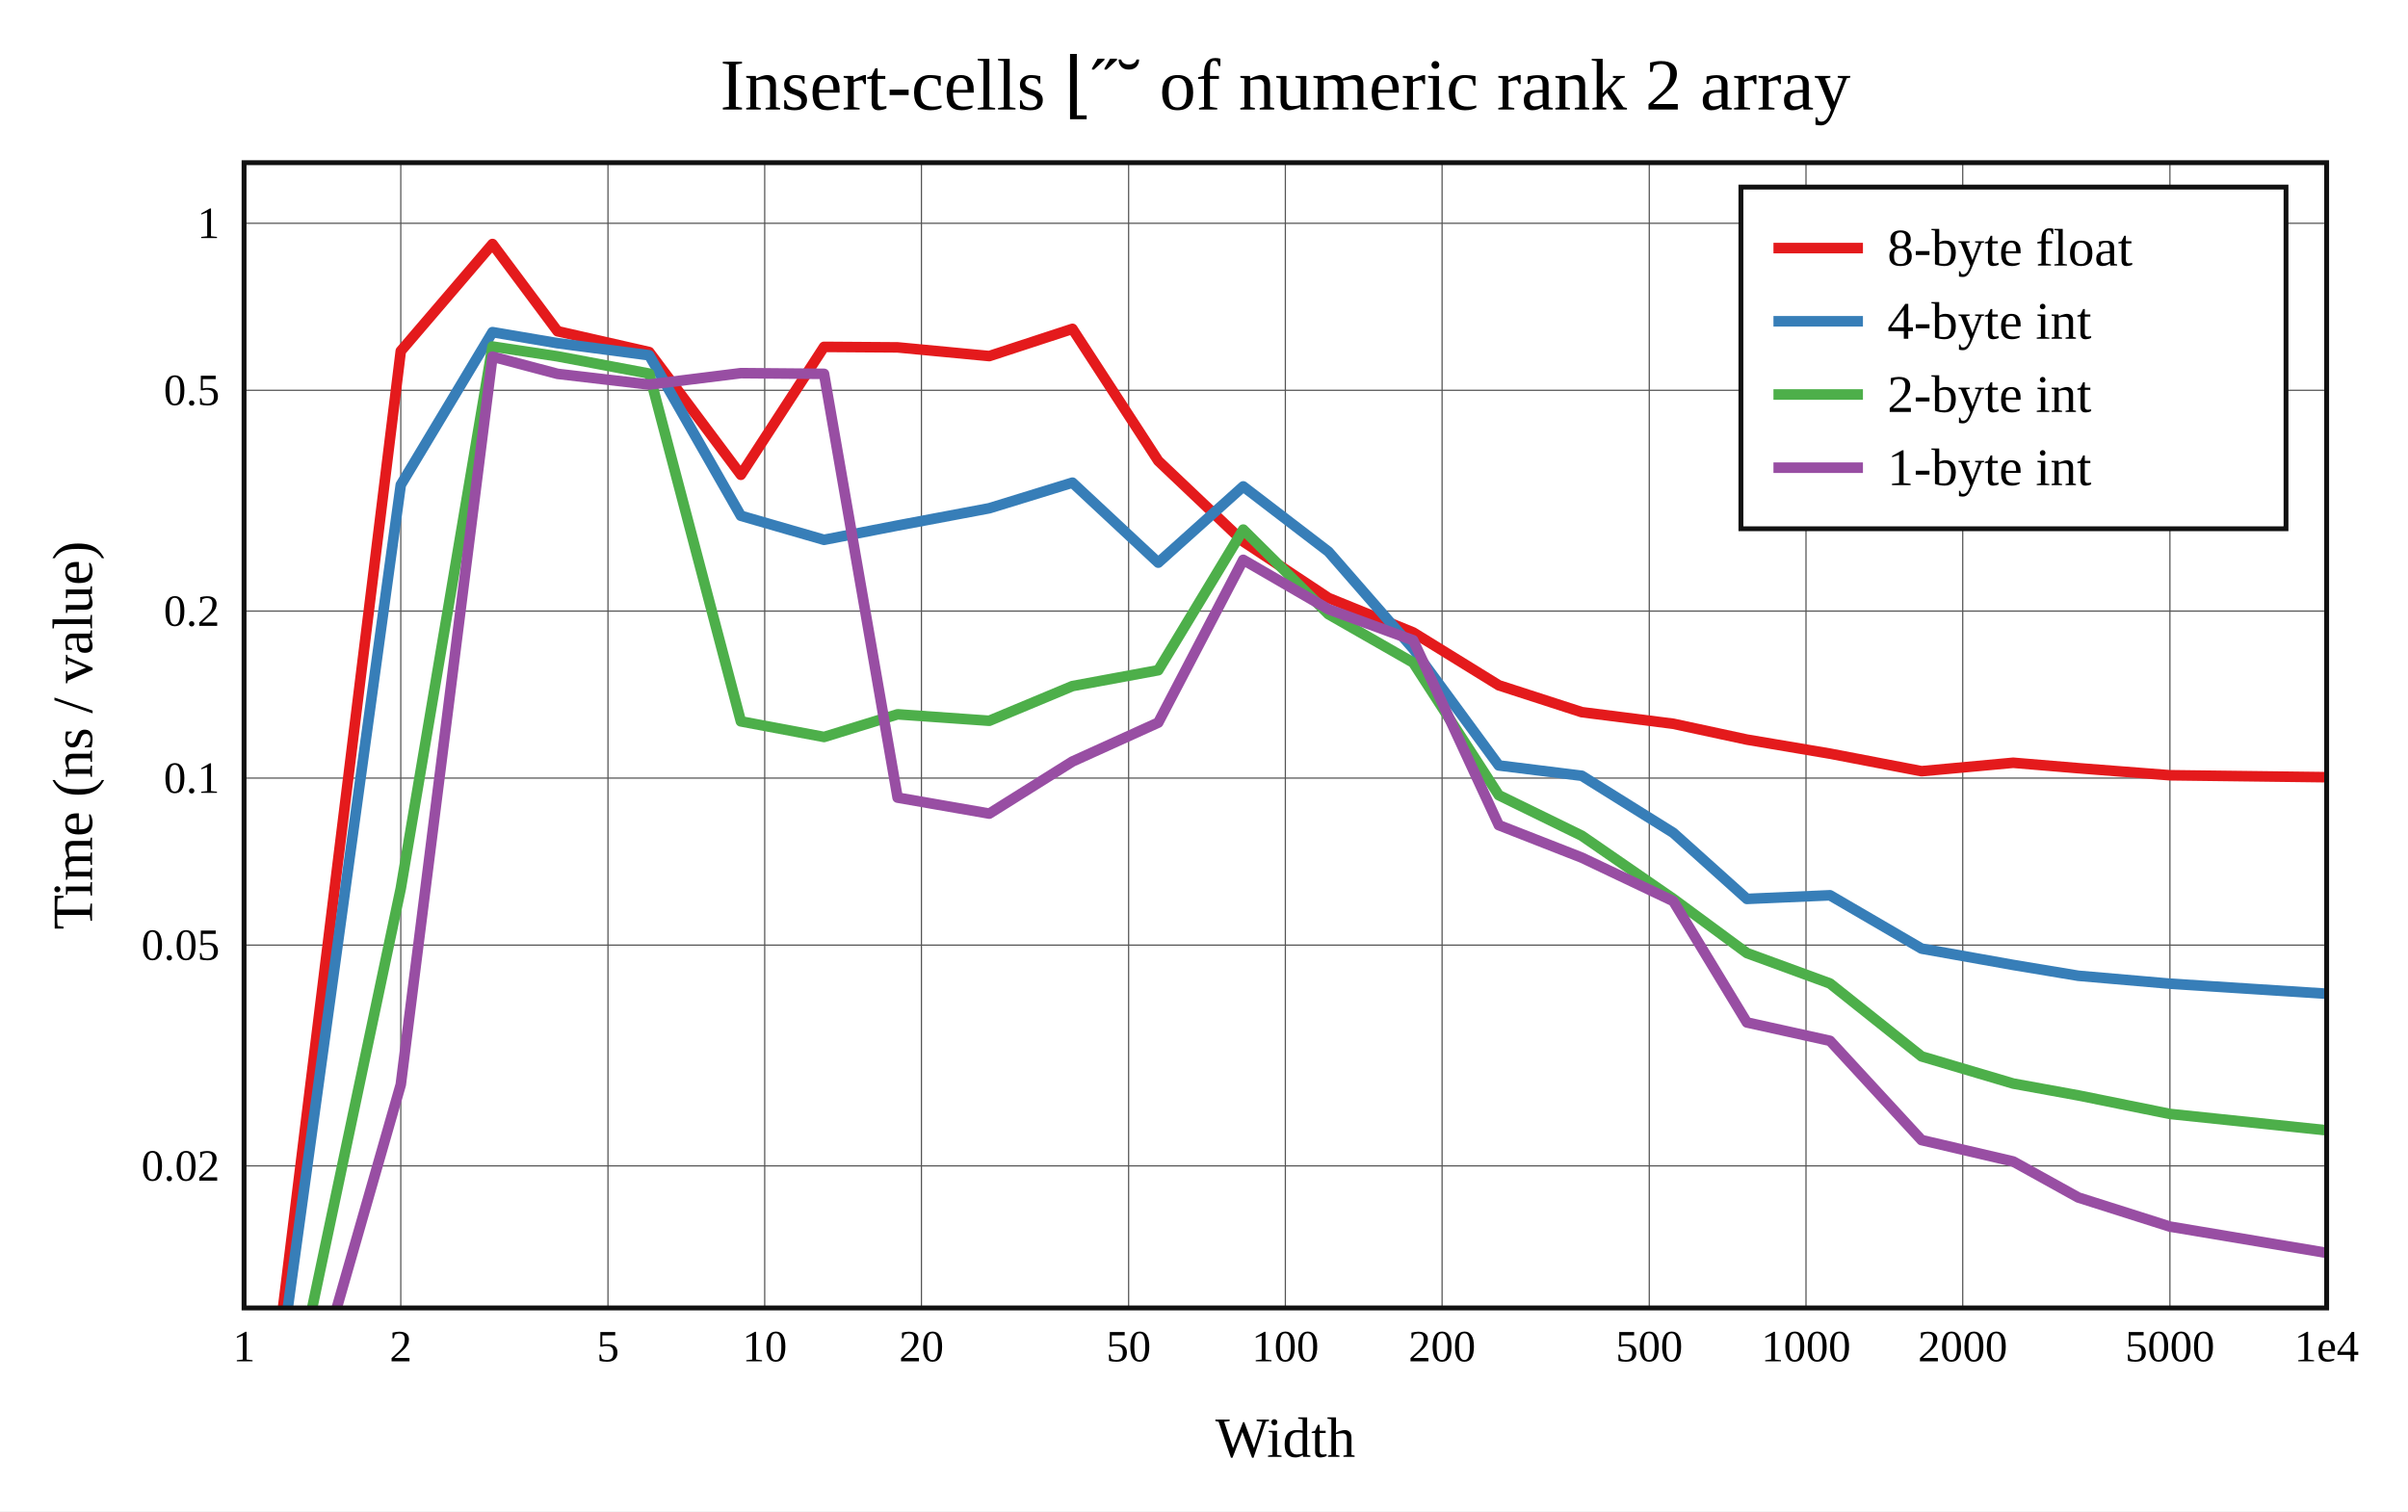
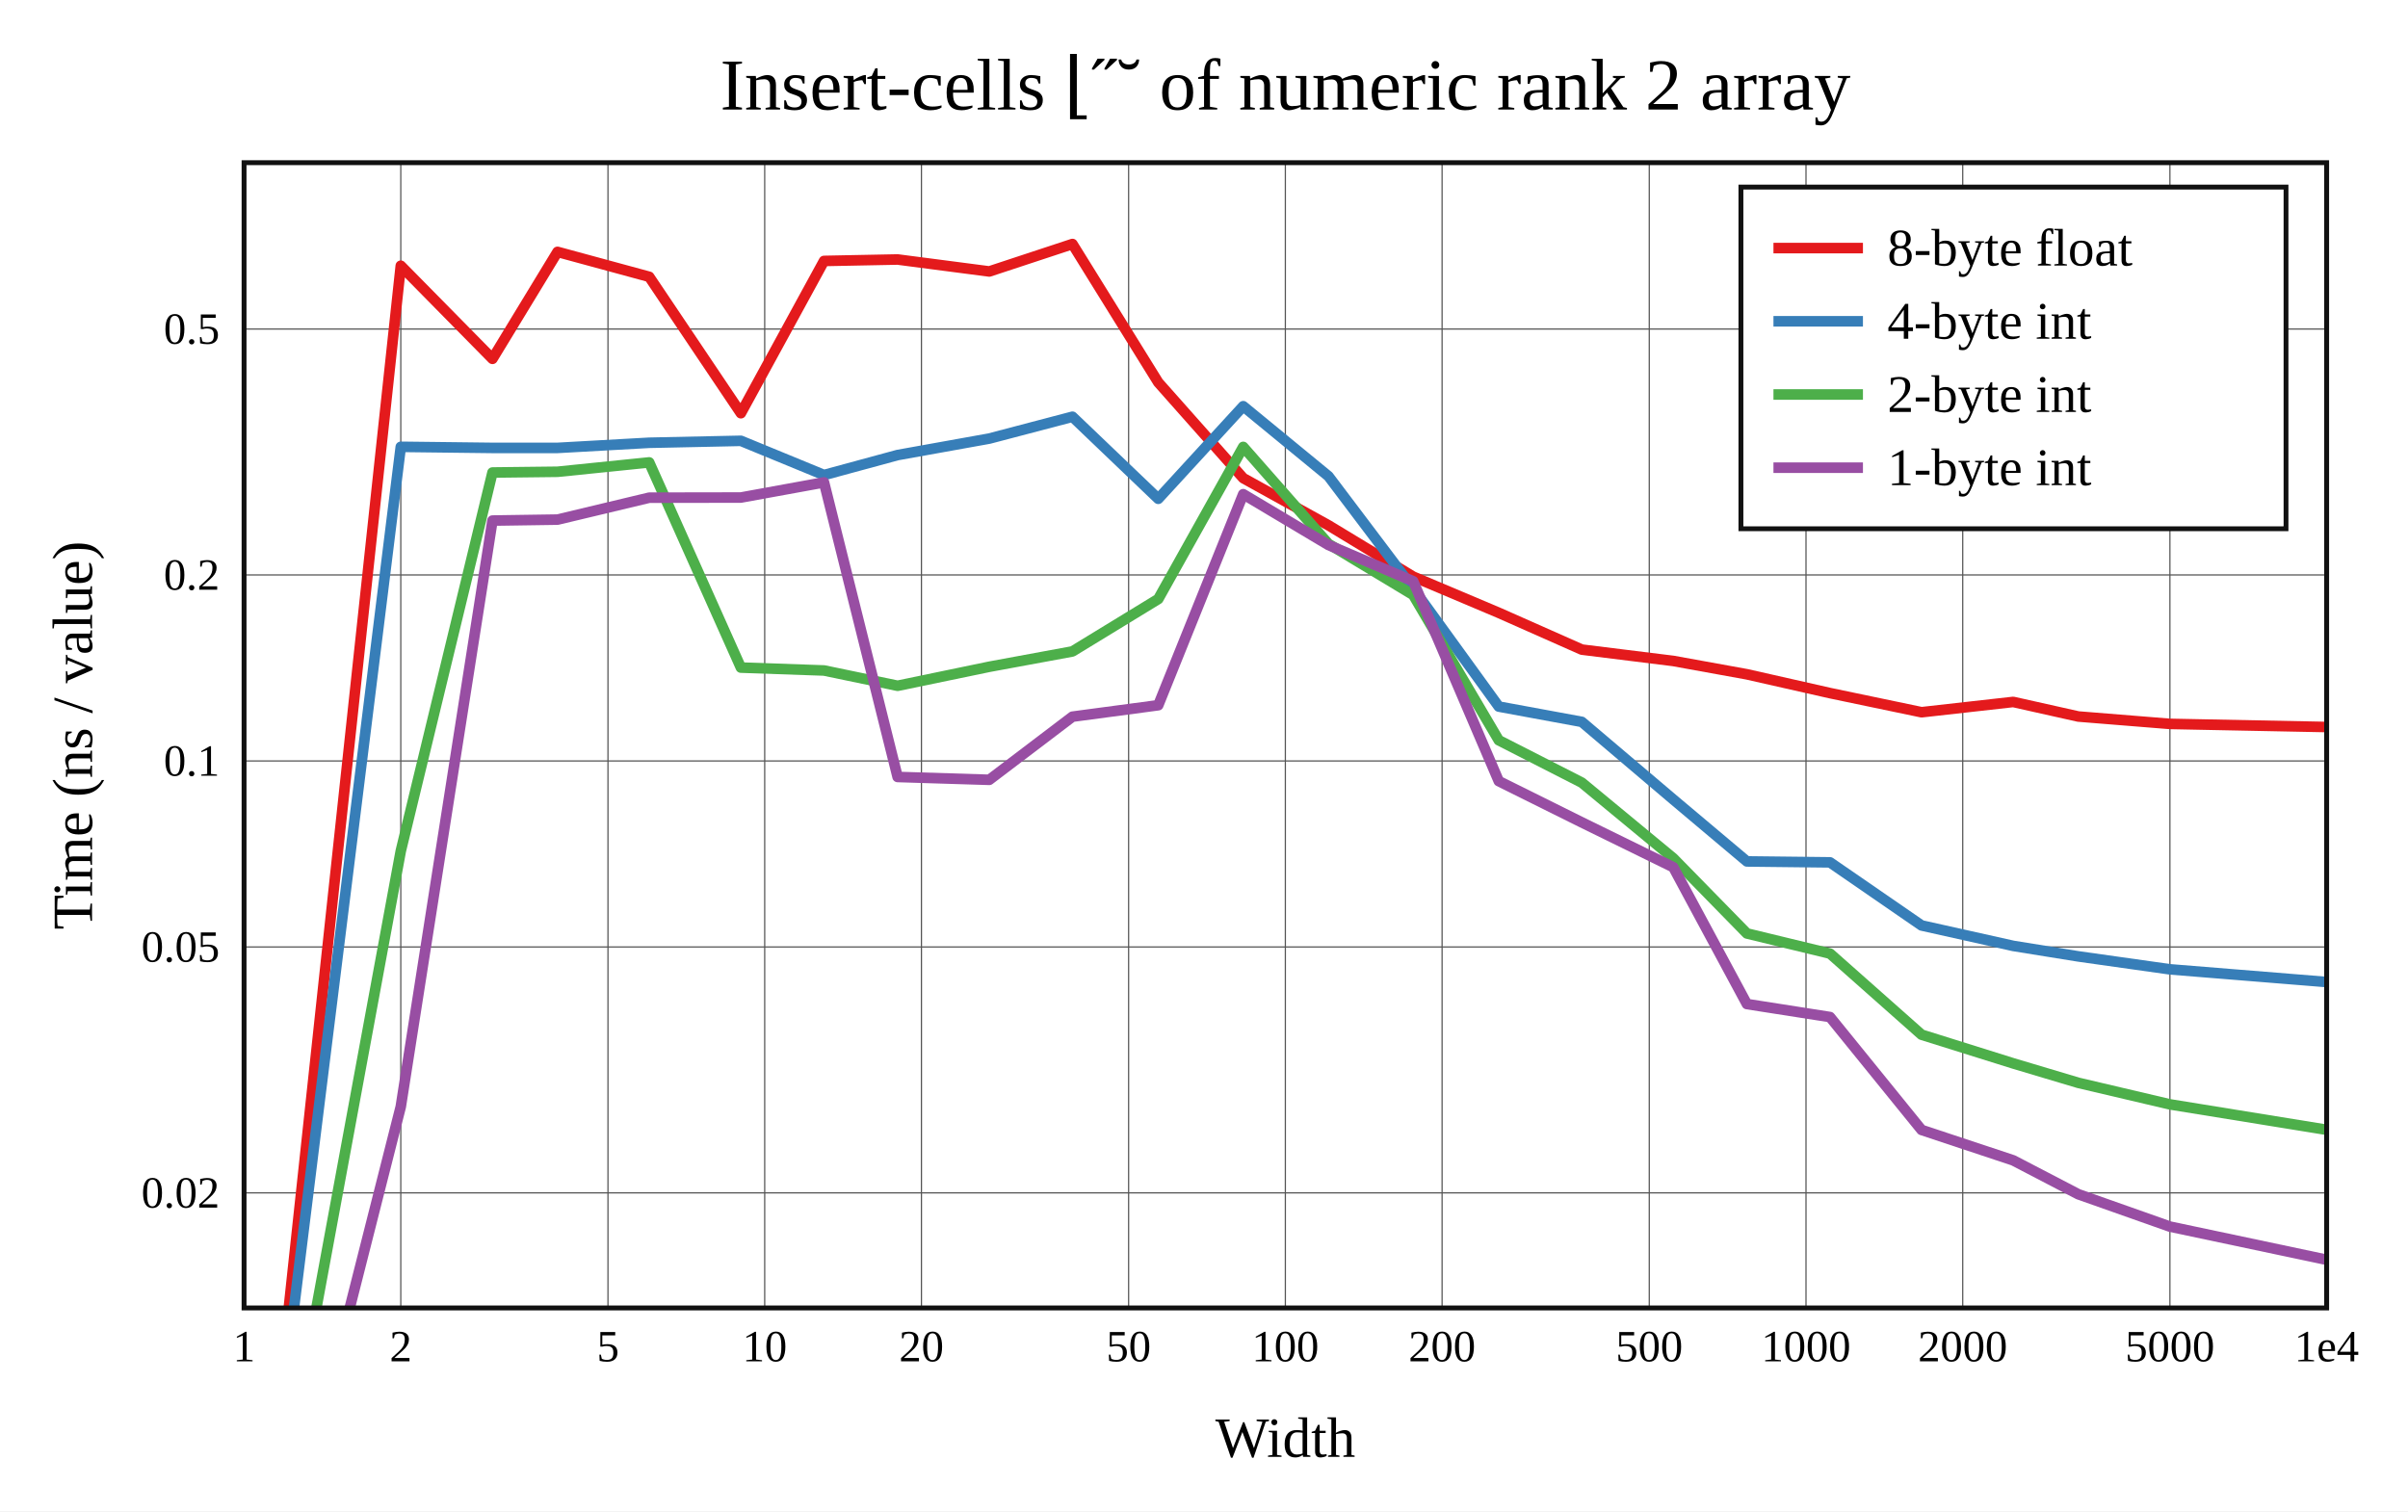
<svg xmlns="http://www.w3.org/2000/svg" viewBox="-60 -40 592 371.6" height="557.4" width="888">
  <g stroke-width="2.6" font-size="14px" text-anchor="middle">
    <defs>
      <clipPath id="clip">
        <rect x="0" y="0" width="512" height="281.6" />
      </clipPath>
    </defs>
    <rect fill="white" x="-60" y="-40" width="592" height="371.6" />
    <text dy="0.33em" font-size="18px" x="256" y="-19">Insert-cells ⌊˝˘ of numeric rank 2 array</text>
    <text dy="0.33em" x="256" y="313.6">Width</text>
    <text dy="0.33em" transform="rotate(-90)" x="-140.8" y="-42">Time (ns / value)</text>
    <g stroke-width="0.3" stroke="#555">
      <path d="M38.532 0v281.6" />
      <path d="M89.468 0v281.6" />
      <path d="M128 0v281.6" />
      <path d="M166.532 0v281.6" />
      <path d="M217.468 0v281.6" />
      <path d="M256 0v281.6" />
      <path d="M294.532 0v281.6" />
      <path d="M345.468 0v281.6" />
      <path d="M384 0v281.6" />
      <path d="M422.532 0v281.6" />
      <path d="M473.468 0v281.6" />
-       <path d="M0 246.671h512" />
-       <path d="M0 192.385h512" />
-       <path d="M0 151.319h512" />
-       <path d="M0 110.253h512" />
-       <path d="M0 55.967h512" />
-       <path d="M0 14.901h512" />
+       <path d="M0 253.307h512" />
+       <path d="M0 192.844h512" />
+       <path d="M0 147.106h512" />
+       <path d="M0 101.368h512" />
+       <path d="M0 40.905h512" />
    </g>
    <g font-size="11px">
      <text dy="0.33em" x="0" y="291.1">1</text>
      <text dy="0.33em" x="38.532" y="291.1">2</text>
      <text dy="0.33em" x="89.468" y="291.1">5</text>
      <text dy="0.33em" x="128" y="291.1">10</text>
      <text dy="0.33em" x="166.532" y="291.1">20</text>
      <text dy="0.33em" x="217.468" y="291.1">50</text>
      <text dy="0.33em" x="256" y="291.1">100</text>
      <text dy="0.33em" x="294.532" y="291.1">200</text>
      <text dy="0.33em" x="345.468" y="291.1">500</text>
      <text dy="0.33em" x="384" y="291.1">1000</text>
      <text dy="0.33em" x="422.532" y="291.1">2000</text>
      <text dy="0.33em" x="473.468" y="291.1">5000</text>
      <text dy="0.33em" x="512" y="291.1">1e4</text>
      <g text-anchor="end">
-         <text dy="0.33em" x="-6" y="246.671">0.02</text>
-         <text dy="0.33em" x="-6" y="192.385">0.05</text>
-         <text dy="0.33em" x="-6" y="151.319">0.1</text>
-         <text dy="0.33em" x="-6" y="110.253">0.2</text>
-         <text dy="0.33em" x="-6" y="55.967">0.5</text>
-         <text dy="0.33em" x="-6" y="14.901">1</text>
+         <text dy="0.33em" x="-6" y="253.307">0.02</text>
+         <text dy="0.33em" x="-6" y="192.844">0.05</text>
+         <text dy="0.33em" x="-6" y="147.106">0.1</text>
+         <text dy="0.33em" x="-6" y="101.368">0.2</text>
+         <text dy="0.33em" x="-6" y="40.905">0.5</text>
      </g>
    </g>
    <rect stroke-width="1.2" stroke="#111" fill="white" transform="translate(368,6)" x="0" y="0" width="134" height="84" />
    <g clip-path="url(#clip)" fill="none" stroke-linecap="round" stroke-linejoin="round">
-       <path stroke="#e41a1c" d="M0 359.423L38.532 46.323L61.072 20L77.064 41.441L99.603 46.566L122.143 76.743L142.585 45.292L160.675 45.416L183.215 47.553L203.656 40.861L224.752 73.311L245.642 93.138L266.597 107.024L287.426 115.512L308.471 128.502L328.88 135.112L351.37 137.964L369.471 141.858L389.901 145.311L412.408 149.624L434.936 147.552L450.94 148.886L473.468 150.622L512 151.101" />
-       <path stroke="#377eb8" d="M0 359.901L38.532 79.228L61.072 41.666L77.064 44.387L99.603 47.359L122.143 86.821L142.585 92.732L160.675 89.216L183.215 84.973L203.656 78.679L224.752 98.344L245.642 79.602L266.597 95.644L287.426 119.52L308.471 148.211L328.88 150.751L351.37 164.781L369.471 181.027L389.901 180.137L412.408 193.25L434.936 197.263L450.94 199.927L473.468 201.872L512 204.339" />
-       <path stroke="#4daf4a" d="M0 360.911L38.532 178.441L61.072 45.2L77.064 47.618L99.603 51.862L122.143 137.373L142.585 141.209L160.675 135.639L183.215 137.227L203.656 128.695L224.752 124.798L245.642 90.216L266.597 111.02L287.426 122.929L308.471 155.519L328.88 165.492L351.37 181.005L369.471 194.344L389.901 201.824L412.408 219.749L434.936 226.428L450.94 229.343L473.468 233.9L512 237.921" />
-       <path stroke="#984ea3" d="M0 361.115L38.532 226.675L61.072 47.692L77.064 51.926L99.603 54.557L122.143 51.751L142.585 51.922L160.675 156.123L183.215 160.054L203.656 147.239L224.752 137.677L245.642 97.654L266.597 109.799L287.426 117.436L308.471 162.889L328.88 170.881L351.37 181.567L369.471 211.405L389.901 215.918L412.408 240.329L434.936 245.585L450.94 254.445L473.468 261.6L512 268.061" />
+       <path stroke="#e41a1c" d="M0 383.898L38.532 25.342L61.072 48.23L77.064 21.933L99.603 28.058L122.143 61.604L142.585 24.162L160.675 23.806L183.215 26.745L203.656 20L224.752 54.02L245.642 77.567L266.597 89.161L287.426 101.786L308.471 110.68L328.88 119.726L351.37 122.518L369.471 125.8L389.901 130.422L412.408 135.126L434.936 132.596L450.94 136.177L473.468 137.994L512 138.761" />
+       <path stroke="#377eb8" d="M0 380.569L38.532 69.868L61.072 70.133L77.064 70.131L99.603 68.87L122.143 68.391L142.585 76.8L160.675 71.89L183.215 67.839L203.656 62.469L224.752 82.644L245.642 59.88L266.597 77.094L287.426 104.68L308.471 133.735L328.88 137.496L351.37 156.576L369.471 171.809L389.901 172.04L412.408 187.553L434.936 192.58L450.94 195.162L473.468 198.342L512 201.461" />
+       <path stroke="#4daf4a" d="M0 377.9L38.532 169.242L61.072 76.183L77.064 76L99.603 73.699L122.143 124.149L142.585 124.861L160.675 128.621L183.215 123.945L203.656 120.174L224.752 107.29L245.642 69.89L266.597 93.727L287.426 106.282L308.471 142.016L328.88 152.436L351.37 171.022L369.471 189.52L389.901 194.47L412.408 214.412L434.936 221.469L450.94 226.249L473.468 231.547L512 237.793" />
+       <path stroke="#984ea3" d="M0 384.041L38.532 232.095L61.072 88.001L77.064 87.763L99.603 82.375L122.143 82.336L142.585 78.611L160.675 151.042L183.215 151.744L203.656 136.219L224.752 133.401L245.642 81.513L266.597 94.005L287.426 102.922L308.471 152.07L328.88 162.211L351.37 173.232L369.471 206.877L389.901 210.073L412.408 237.83L434.936 245.31L450.94 253.641L473.468 261.6L512 269.757" />
    </g>
    <rect stroke-width="1.2" stroke="#111" fill="none" x="0" y="0" width="512" height="281.6" />
    <g transform="translate(368,6)" text-anchor="start" font-size="13px">
      <rect fill="white" opacity="0.6" x="0.65" y="0.65" width="132.7" height="82.7" />
      <path stroke="#e41a1c" d="M8 15h22" />
      <path stroke="#377eb8" d="M8 33h22" />
      <path stroke="#4daf4a" d="M8 51h22" />
      <path stroke="#984ea3" d="M8 69h22" />
      <text dy="0.33em" x="36" y="15">8-byte float</text>
      <text dy="0.33em" x="36" y="33">4-byte int</text>
      <text dy="0.33em" x="36" y="51">2-byte int</text>
      <text dy="0.33em" x="36" y="69">1-byte int</text>
    </g>
  </g>
</svg>
